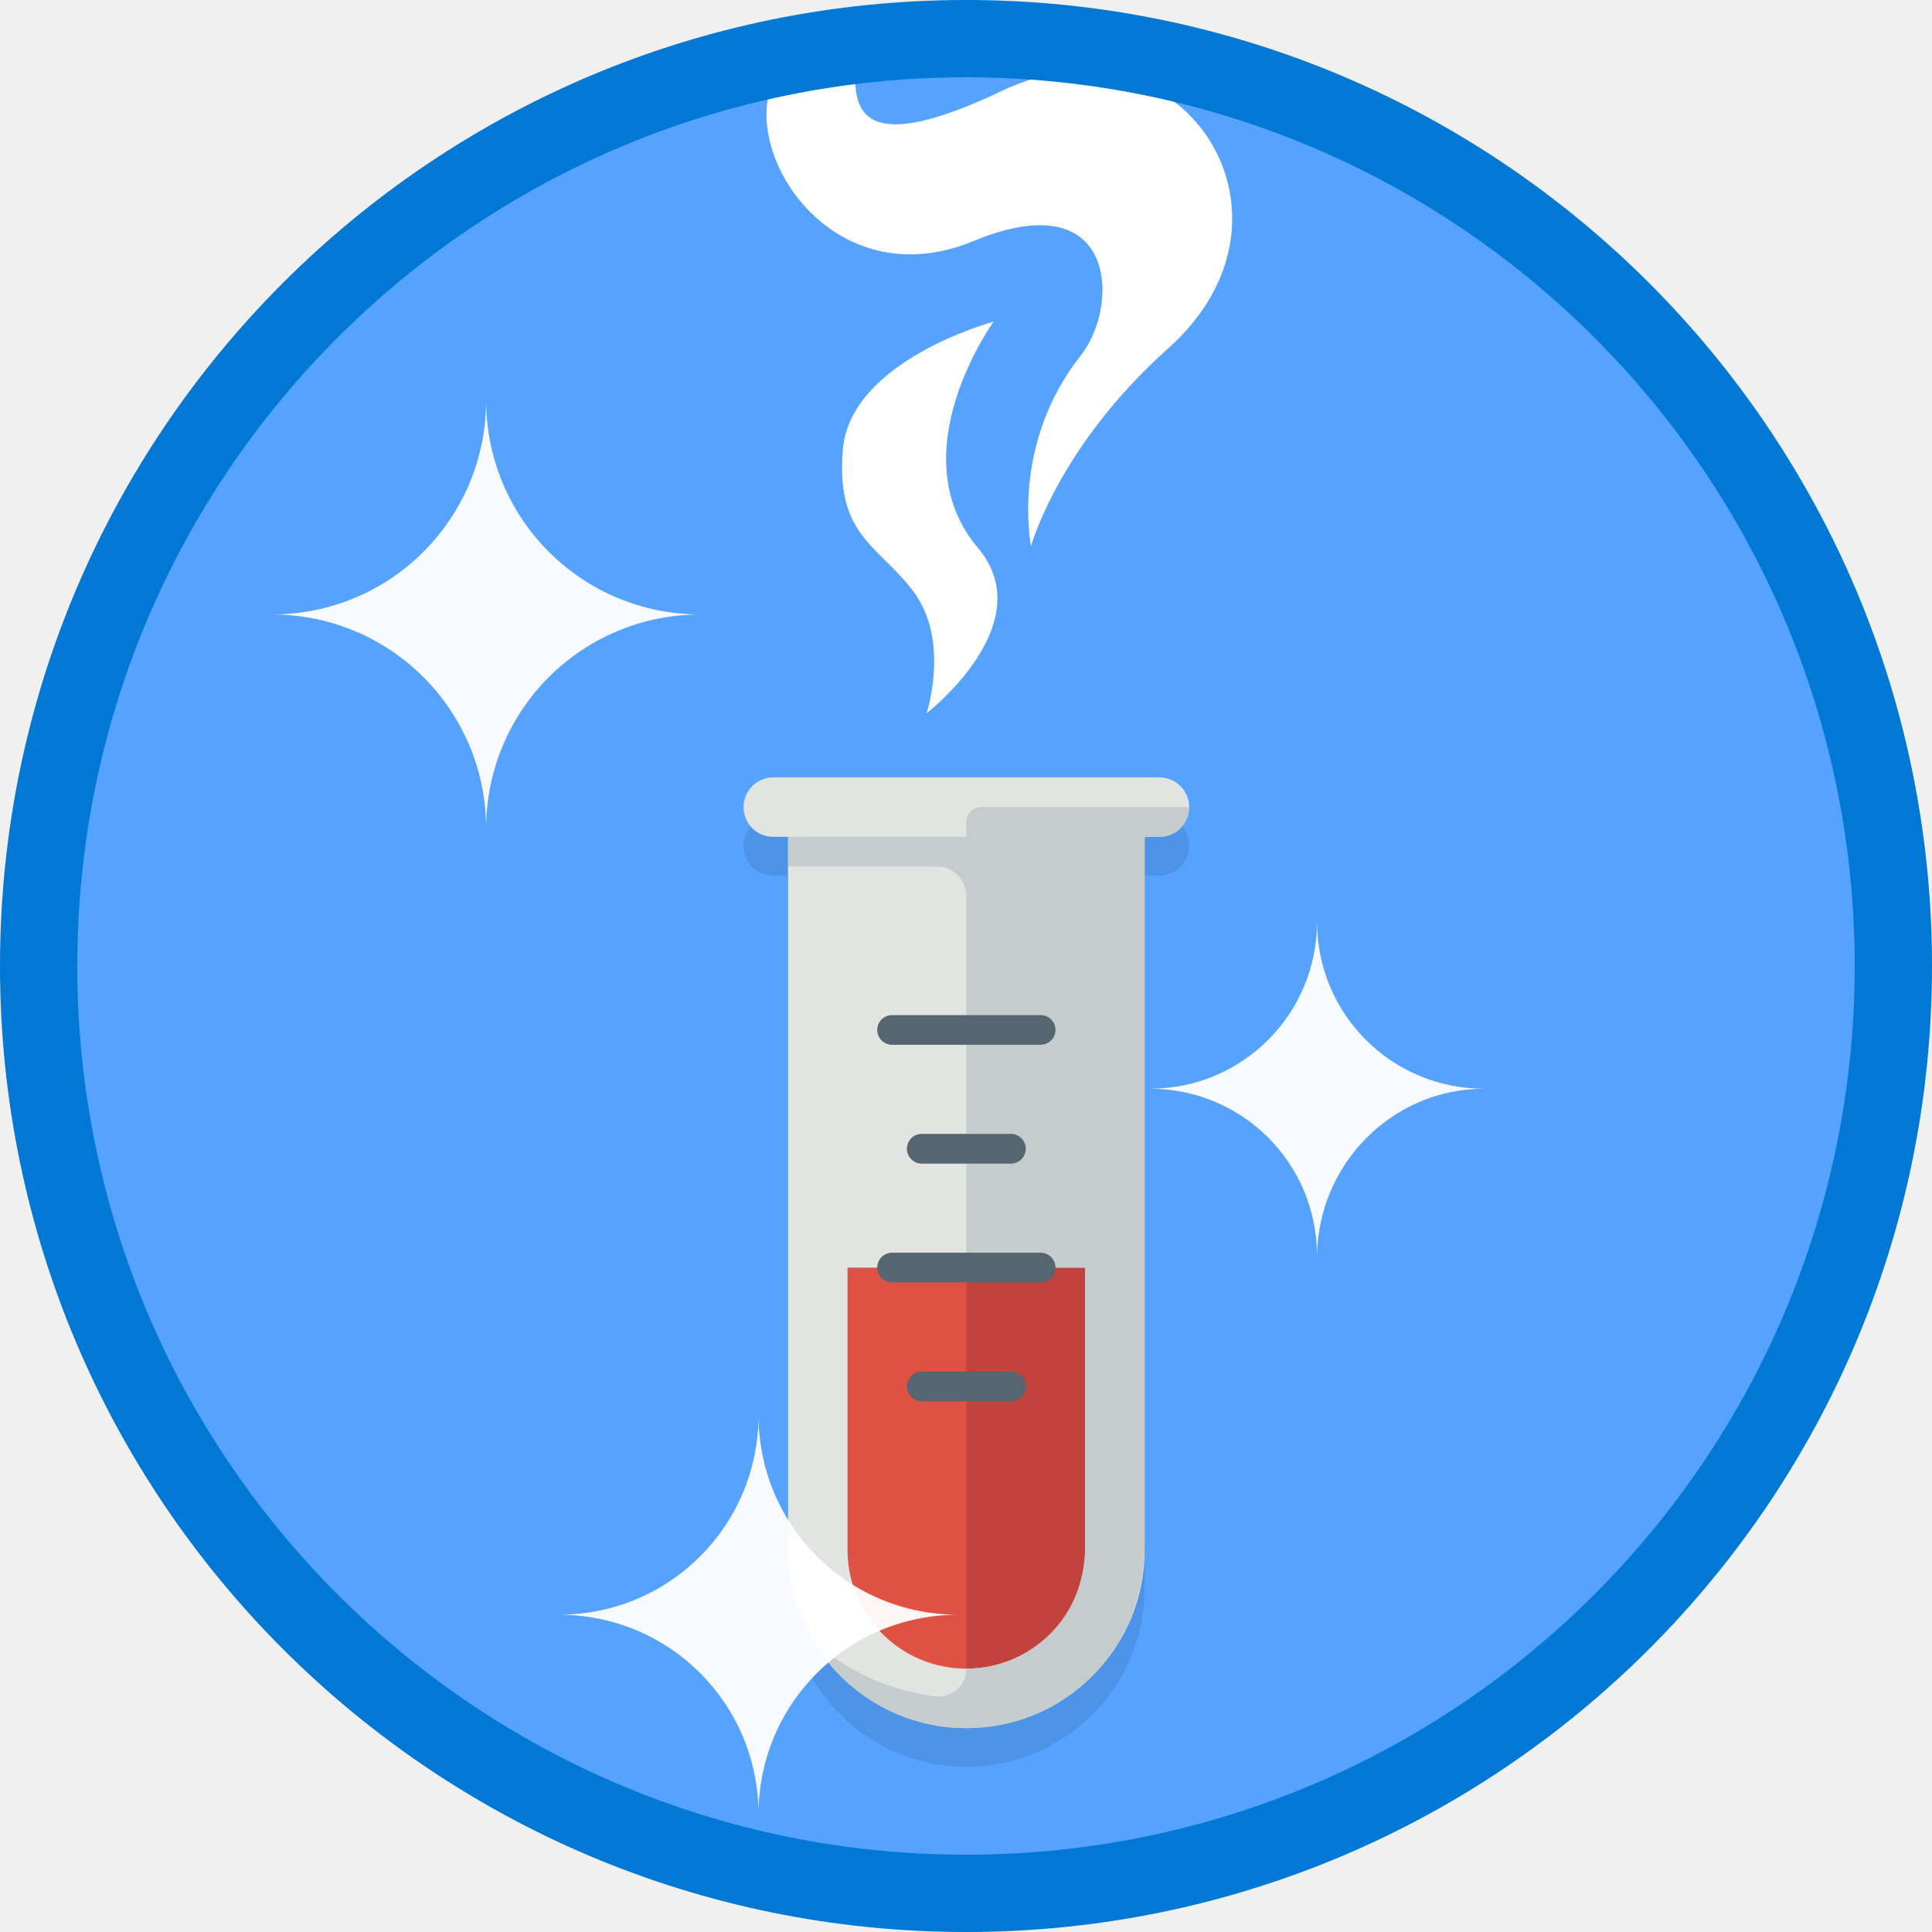
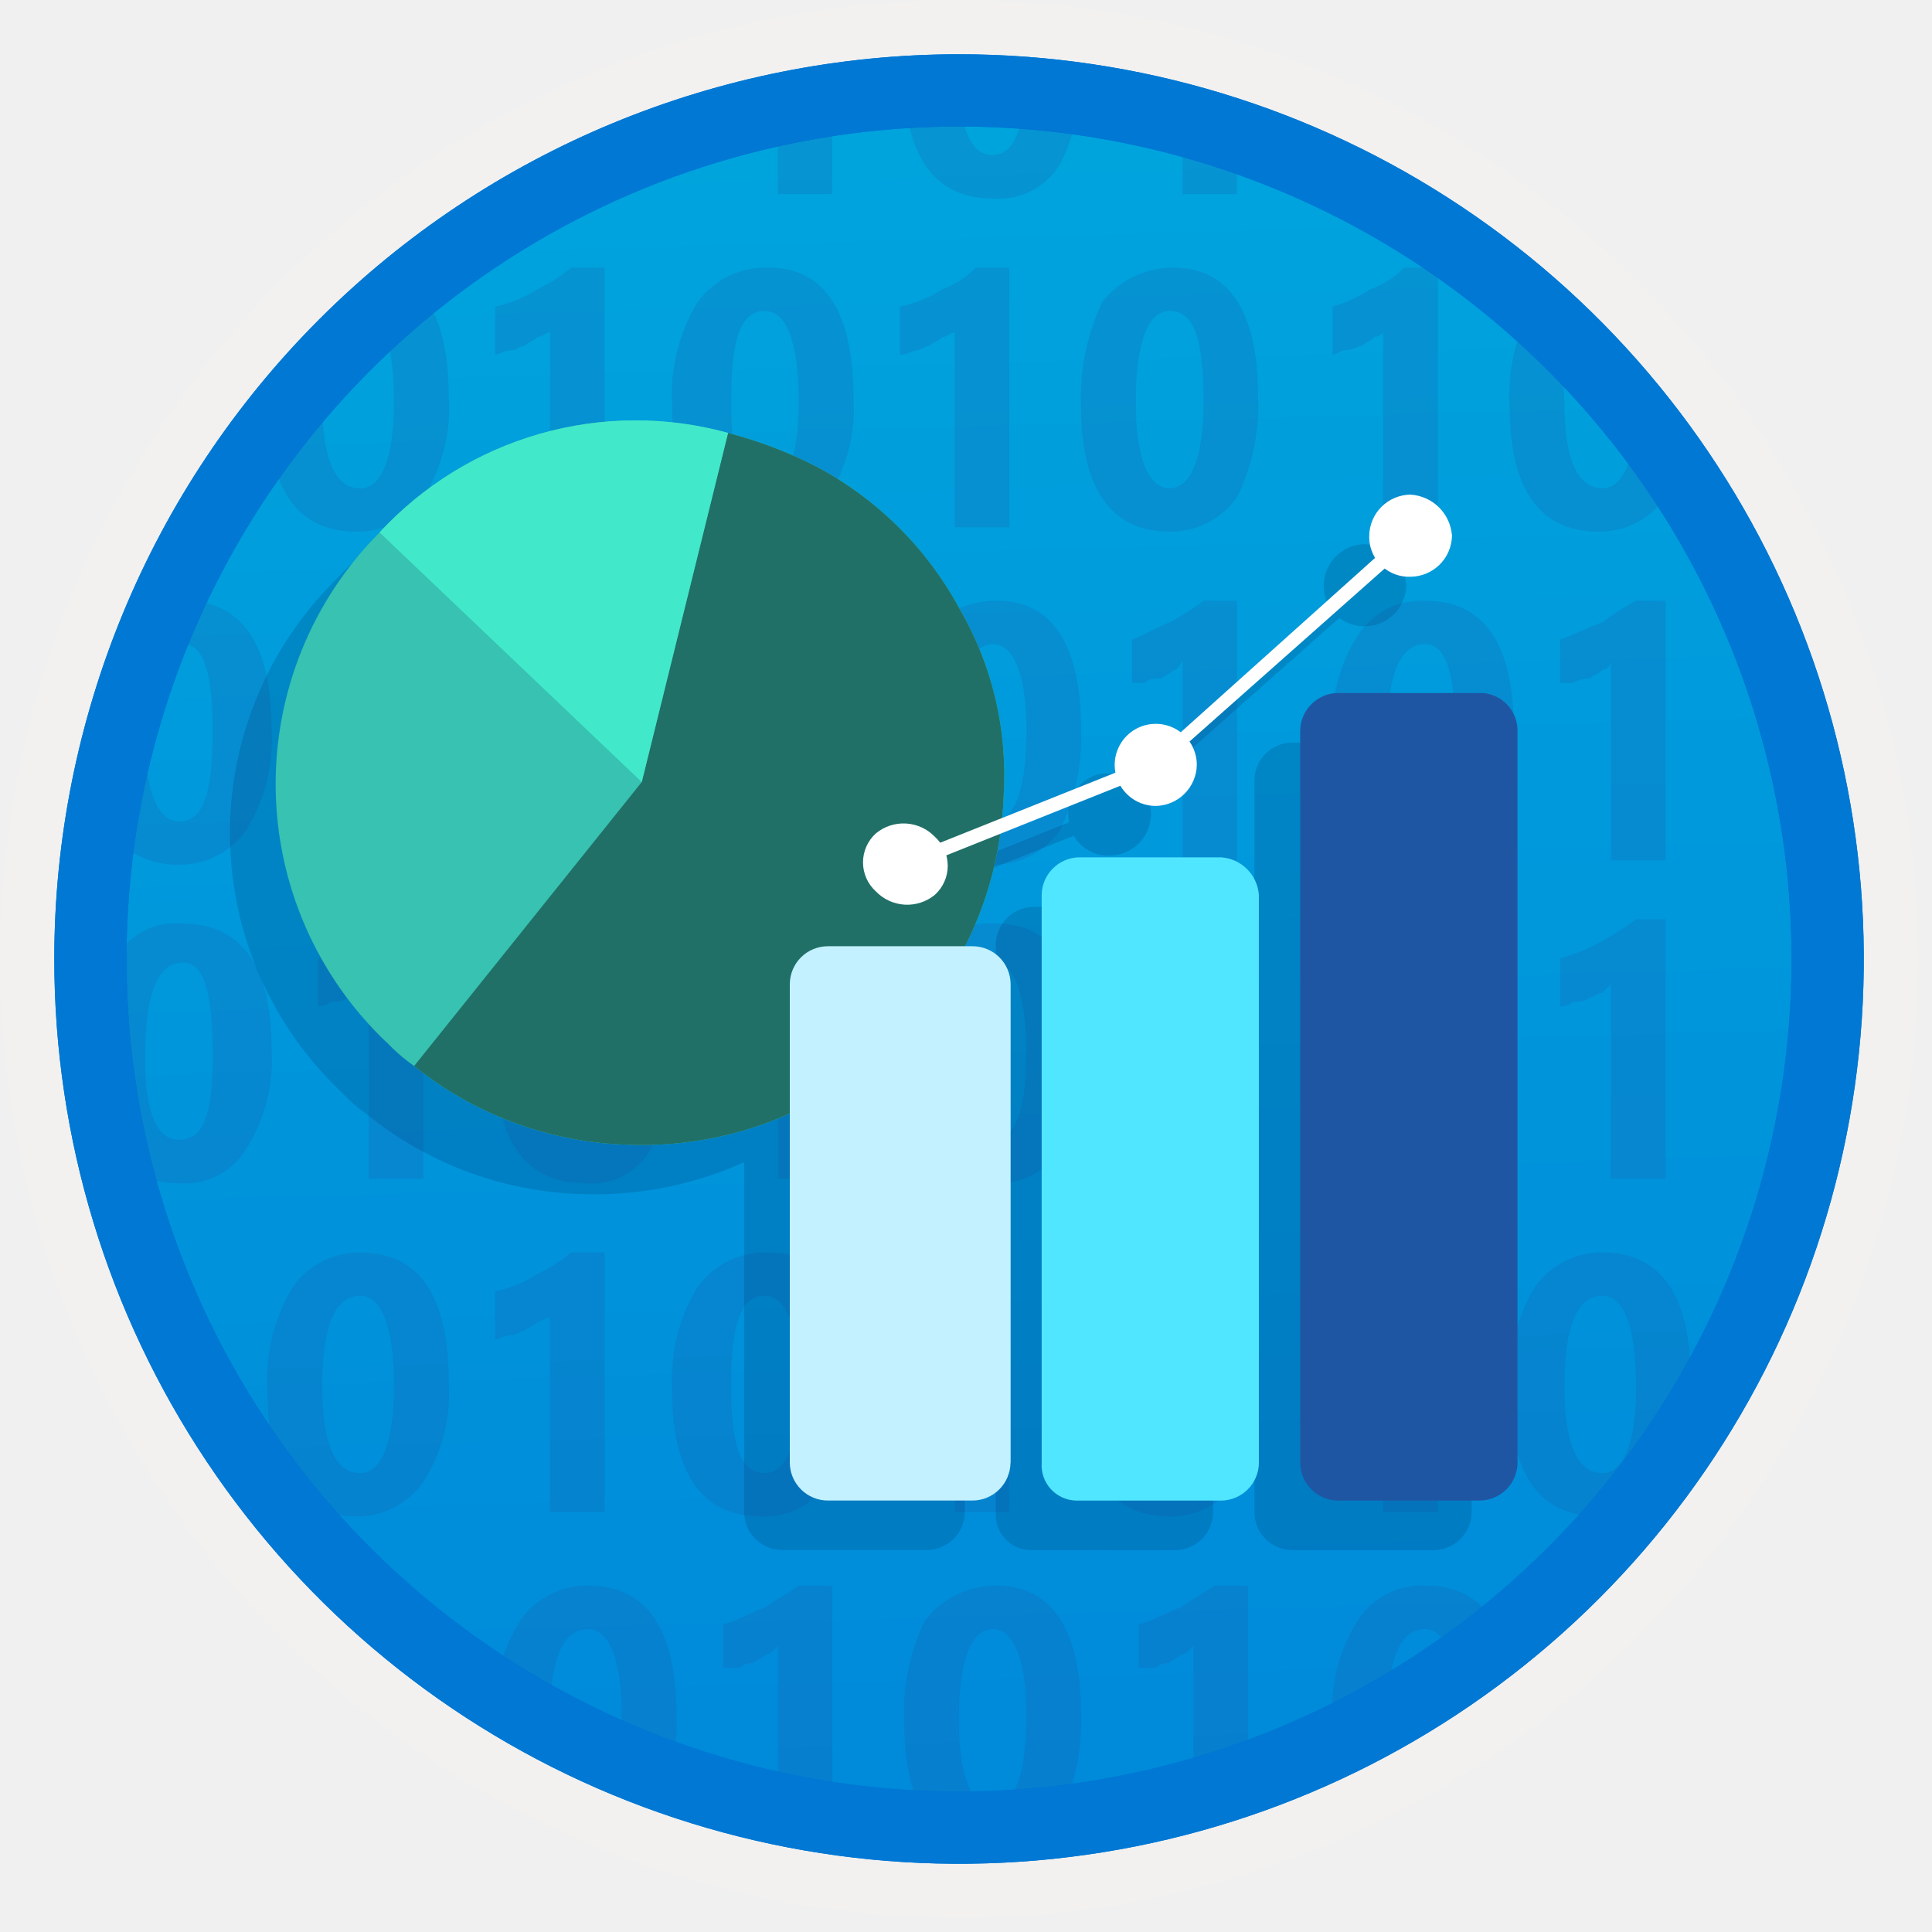
- <svg xmlns="http://www.w3.org/2000/svg" xmlns:xlink="http://www.w3.org/1999/xlink" width="100px" height="100px" viewBox="0 0 100 100" version="1.1">
+ <svg xmlns="http://www.w3.org/2000/svg" width="100" height="100" viewBox="0 0 100 100" fill="none">
+   <g clip-path="url(#clip0)">
+     <path d="M49.64 96.448C40.382 96.448 31.332 93.703 23.634 88.559C15.936 83.416 9.936 76.105 6.393 67.552C2.85 58.998 1.923 49.586 3.73 40.506C5.536 31.426 9.994 23.085 16.54 16.538C23.087 9.992 31.428 5.534 40.508 3.728C49.588 1.921 59 2.848 67.553 6.391C76.107 9.934 83.418 15.934 88.561 23.632C93.705 31.33 96.45 40.38 96.45 49.638C96.451 55.785 95.24 61.873 92.888 67.552C90.535 73.231 87.088 78.392 82.741 82.739C78.394 87.086 73.234 90.534 67.554 92.886C61.875 95.238 55.787 96.449 49.64 96.448V96.448Z" fill="url(#paint0_linear)" />
+     <path fill-rule="evenodd" clip-rule="evenodd" d="M95.54 49.64C95.54 58.718 92.848 67.593 87.805 75.141C82.761 82.689 75.592 88.572 67.205 92.046C58.818 95.52 49.589 96.429 40.685 94.658C31.782 92.887 23.603 88.515 17.184 82.096C10.765 75.677 6.393 67.498 4.622 58.595C2.851 49.691 3.76 40.462 7.234 32.075C10.708 23.688 16.591 16.519 24.139 11.476C31.688 6.432 40.562 3.74 49.64 3.74C55.668 3.74 61.636 4.927 67.205 7.234C72.774 9.541 77.834 12.921 82.096 17.184C86.359 21.446 89.739 26.506 92.046 32.075C94.353 37.644 95.54 43.612 95.54 49.64V49.64ZM49.64 3.62732e-07C59.458 3.62732e-07 69.055 2.911 77.219 8.366C85.382 13.82 91.744 21.573 95.501 30.644C99.258 39.714 100.242 49.695 98.326 59.324C96.411 68.954 91.683 77.799 84.741 84.741C77.799 91.683 68.954 96.411 59.324 98.326C49.695 100.242 39.714 99.258 30.644 95.501C21.573 91.744 13.82 85.382 8.366 77.219C2.911 69.055 3.62732e-07 59.458 3.62732e-07 49.64C-0.001 43.121 1.283 36.666 3.777 30.643C6.271 24.62 9.928 19.147 14.537 14.537C19.147 9.928 24.62 6.271 30.643 3.777C36.666 1.283 43.121 -0.001 49.64 3.62732e-07V3.62732e-07Z" fill="#F2F1F0" />
+     <path fill-rule="evenodd" clip-rule="evenodd" d="M92.73 49.639C92.73 58.161 90.202 66.492 85.468 73.578C80.733 80.664 74.003 86.187 66.129 89.449C58.256 92.71 49.592 93.563 41.233 91.901C32.874 90.238 25.197 86.134 19.17 80.108C13.144 74.082 9.04 66.404 7.378 58.045C5.715 49.686 6.568 41.023 9.83 33.149C13.091 25.275 18.614 18.545 25.7 13.811C32.786 9.076 41.117 6.549 49.64 6.549C55.298 6.548 60.902 7.663 66.13 9.828C71.358 11.993 76.108 15.167 80.11 19.169C84.111 23.17 87.285 27.92 89.45 33.148C91.616 38.377 92.73 43.98 92.73 49.639V49.639ZM49.64 2.809C58.902 2.809 67.956 5.555 75.657 10.701C83.358 15.847 89.36 23.16 92.905 31.718C96.449 40.275 97.377 49.691 95.57 58.775C93.763 67.859 89.303 76.203 82.753 82.752C76.204 89.302 67.86 93.762 58.776 95.569C49.691 97.376 40.276 96.448 31.718 92.904C23.161 89.359 15.848 83.357 10.702 75.656C5.556 67.955 2.81 58.901 2.81 49.639C2.811 37.219 7.745 25.308 16.527 16.526C25.309 7.744 37.22 2.81 49.64 2.809V2.809Z" fill="#0078D4" />
+     <path opacity="0.2" d="M64.025 10.048V6.089C63.093 5.784 62.154 5.508 61.209 5.262V10.048H64.025Z" fill="#1F56A3" />
+     <path opacity="0.2" d="M79.447 15.647C78.473 17.263 78.016 19.139 78.137 21.022C78.137 25.277 79.665 27.515 82.723 27.515V27.519C83.406 27.528 84.082 27.37 84.691 27.058C85.299 26.746 85.822 26.29 86.214 25.729C86.738 25.001 87.094 24.166 87.257 23.284C86.451 22.144 85.586 21.035 84.663 19.955C84.675 20.226 84.686 20.498 84.686 20.797C84.686 23.709 84.032 25.277 82.941 25.277C81.631 25.277 80.975 23.709 80.975 20.797C80.861 19.425 81.117 18.049 81.715 16.809C81.121 16.232 80.516 15.675 79.9 15.137C79.739 15.298 79.588 15.468 79.447 15.647V15.647Z" fill="#1F56A3" />
+     <path opacity="0.2" d="M48.113 17.897C48.331 17.684 48.549 17.684 48.767 17.45C48.985 17.45 49.203 17.215 49.42 17.215V27.291H52.244V13.855H50.512C50.02 14.353 49.424 14.735 48.767 14.976C48.1 15.405 47.36 15.709 46.583 15.87V18.354C47.021 18.354 47.239 18.132 47.457 18.132C47.675 18.132 47.893 17.897 48.113 17.897Z" fill="#1F56A3" />
+     <path opacity="0.2" d="M48.113 68.87C48.331 68.657 48.549 68.657 48.767 68.422C48.985 68.422 49.203 68.188 49.42 68.188V78.263H52.244V64.828H50.512C50.02 65.325 49.424 65.708 48.767 65.948C48.1 66.379 47.36 66.683 46.583 66.843V69.327C47.021 69.327 47.239 69.104 47.457 69.104C47.675 69.104 47.893 68.87 48.113 68.87Z" fill="#1F56A3" />
+     <path opacity="0.2" d="M60.756 64.829C60.041 64.82 59.334 64.977 58.69 65.288C58.045 65.599 57.483 66.055 57.045 66.621C56.254 68.298 55.88 70.141 55.953 71.994C55.953 76.249 57.49 78.489 60.536 78.489V78.493C61.22 78.501 61.896 78.342 62.505 78.03C63.113 77.717 63.637 77.261 64.029 76.701C64.822 75.102 65.197 73.329 65.121 71.546C65.121 67.069 63.594 64.829 60.756 64.829ZM60.536 76.249C59.446 76.249 58.79 74.681 58.79 71.771C58.79 68.636 59.446 67.069 60.536 67.069C61.846 67.069 62.284 68.636 62.284 71.771C62.284 74.681 61.626 76.249 60.536 76.249Z" fill="#1F56A3" />
+     <path opacity="0.2" d="M51.597 82.079C50.882 82.07 50.175 82.227 49.531 82.537C48.887 82.848 48.324 83.304 47.886 83.869C47.095 85.468 46.72 87.241 46.796 89.023C46.796 93.504 48.324 95.743 51.379 95.743C52.063 95.751 52.739 95.592 53.347 95.28C53.955 94.967 54.478 94.511 54.87 93.951C55.638 92.344 56.013 90.577 55.962 88.796C55.962 84.319 54.435 82.079 51.597 82.079ZM51.379 93.504C50.288 93.504 49.634 91.936 49.634 89.023C49.634 85.891 50.288 84.323 51.379 84.323C52.471 84.323 53.125 85.891 53.125 88.801C53.125 91.936 52.471 93.503 51.379 93.503L51.379 93.504Z" fill="#1F56A3" />
+     <path opacity="0.2" d="M71.809 89.024C71.809 85.89 72.463 84.323 73.772 84.323C74.767 84.323 75.213 85.639 75.285 88.073C76.242 87.429 77.178 86.741 78.096 86.018C77.545 83.399 76.109 82.079 73.772 82.079C73.084 82.046 72.4 82.194 71.787 82.508C71.175 82.822 70.655 83.291 70.281 83.869C69.304 85.403 68.845 87.21 68.971 89.024C68.968 89.863 69.041 90.702 69.189 91.528C70.088 91.107 70.973 90.645 71.85 90.162C71.825 89.807 71.809 89.432 71.809 89.024Z" fill="#1F56A3" />
+     <path opacity="0.2" d="M58.589 52.077C58.709 52.09 58.83 52.076 58.944 52.036C59.058 51.995 59.161 51.929 59.245 51.843C59.551 51.852 59.853 51.775 60.117 51.62C60.334 51.62 60.553 51.386 60.773 51.386C60.991 51.161 60.991 50.938 61.209 50.938V61.014H64.025V47.578L62.3 47.585C61.808 48.084 61.211 48.467 60.553 48.705C59.944 49.096 59.283 49.397 58.589 49.6L58.589 52.077Z" fill="#1F56A3" />
+     <path opacity="0.2" d="M60.756 13.856C60.041 13.847 59.334 14.003 58.69 14.314C58.046 14.625 57.483 15.081 57.045 15.646C56.255 17.324 55.88 19.168 55.953 21.021C55.953 25.276 57.49 27.514 60.536 27.514V27.518C61.22 27.527 61.896 27.368 62.504 27.056C63.113 26.744 63.637 26.288 64.029 25.728C64.821 24.129 65.197 22.356 65.121 20.573C65.121 16.093 63.594 13.856 60.756 13.856ZM60.536 25.276C59.446 25.276 58.79 23.709 58.79 20.796C58.79 17.661 59.446 16.093 60.536 16.093H60.543C61.853 16.093 62.291 17.661 62.291 20.796C62.291 23.709 61.625 25.276 60.536 25.276Z" fill="#1F56A3" />
+     <path opacity="0.2" d="M64.032 44.536V31.101L62.3 31.094C61.751 31.515 61.166 31.889 60.553 32.211C59.899 32.436 59.245 32.874 58.589 33.109V35.346H59.245C59.463 35.124 59.681 35.124 60.117 35.124C60.334 34.899 60.553 34.899 60.773 34.676C60.991 34.676 60.991 34.461 61.209 34.227V44.536H64.032Z" fill="#1F56A3" />
+     <path opacity="0.2" d="M30.214 44.757C30.902 44.79 31.586 44.642 32.199 44.328C32.811 44.014 33.331 43.544 33.705 42.967C34.653 41.42 35.109 39.623 35.015 37.812C35.015 33.333 33.487 31.094 30.432 31.094C29.748 31.085 29.072 31.243 28.463 31.555C27.854 31.867 27.331 32.324 26.938 32.884C25.962 34.419 25.503 36.225 25.629 38.039C25.629 42.517 27.157 44.757 30.214 44.757ZM30.432 33.336C31.524 33.336 32.178 34.904 32.178 37.816C32.178 40.952 31.524 42.517 30.432 42.517C29.122 42.517 28.466 40.952 28.466 38.039C28.466 34.904 29.121 33.337 30.432 33.336L30.432 33.336Z" fill="#1F56A3" />
+     <path opacity="0.2" d="M30.432 47.802C29.741 47.745 29.047 47.882 28.43 48.198C27.813 48.515 27.296 48.997 26.939 49.592C25.962 51.126 25.503 52.932 25.629 54.747C25.629 58.999 27.168 61.239 30.214 61.239V61.242C30.908 61.324 31.611 61.197 32.233 60.878C32.855 60.559 33.368 60.061 33.705 59.449C34.683 57.916 35.142 56.108 35.015 54.294C35.015 50.042 33.478 47.802 30.432 47.802ZM30.425 58.992C29.115 58.992 28.459 57.65 28.459 54.739C28.459 51.386 29.115 49.819 30.425 49.819C31.524 49.819 32.171 51.38 32.171 54.515C32.171 57.65 31.517 58.992 30.425 58.992V58.992Z" fill="#1F56A3" />
+     <path opacity="0.2" d="M27.812 65.948C27.146 66.379 26.405 66.682 25.628 66.843V69.327C25.849 69.327 26.067 69.104 26.502 69.104C26.72 69.104 26.938 68.87 27.156 68.87C27.376 68.657 27.594 68.657 27.812 68.422C28.03 68.422 28.248 68.188 28.466 68.188V78.263H31.296V64.828H29.558C29.027 65.276 28.44 65.652 27.812 65.948Z" fill="#1F56A3" />
+     <path opacity="0.2" d="M37.428 52.077C37.738 52.111 38.049 52.027 38.3 51.843C38.419 51.858 38.54 51.845 38.654 51.807C38.767 51.768 38.87 51.704 38.956 51.62C39.174 51.62 39.392 51.386 39.61 51.386C39.83 51.161 40.048 50.938 40.266 50.938V61.013H43.077V47.578L41.358 47.585C40.829 48.037 40.241 48.414 39.61 48.705C38.944 49.136 38.204 49.439 37.428 49.6L37.428 52.077Z" fill="#1F56A3" />
+     <path opacity="0.2" d="M51.372 10.273L51.382 10.278C52.073 10.335 52.766 10.198 53.383 9.881C54.001 9.564 54.516 9.081 54.873 8.486C55.549 7.163 55.914 5.703 55.939 4.218C54.998 4.089 54.054 3.995 53.107 3.924C53.054 6.78 52.417 8.029 51.372 8.029C50.281 8.029 49.628 6.688 49.627 3.781C48.682 3.781 47.737 3.821 46.794 3.879C46.819 8.065 48.352 10.273 51.372 10.273Z" fill="#1F56A3" />
+     <path opacity="0.2" d="M39.811 13.856C39.093 13.823 38.377 13.969 37.729 14.281C37.081 14.594 36.521 15.063 36.1 15.646C35.125 17.262 34.668 19.138 34.79 21.022C34.79 25.277 36.327 27.514 39.373 27.514V27.519C40.061 27.552 40.746 27.404 41.359 27.09C41.972 26.776 42.492 26.307 42.867 25.729C43.842 24.194 44.301 22.388 44.176 20.574C44.176 16.094 42.649 13.856 39.811 13.856ZM39.591 25.277C38.281 25.277 37.845 23.709 37.845 20.797C37.845 17.662 38.281 16.094 39.591 16.094C40.683 16.094 41.339 17.662 41.339 20.797C41.339 23.709 40.683 25.277 39.591 25.277Z" fill="#1F56A3" />
+     <path opacity="0.2" d="M39.811 64.829C39.092 64.796 38.377 64.942 37.728 65.255C37.081 65.568 36.521 66.037 36.1 66.621C35.124 68.236 34.667 70.111 34.79 71.994C34.79 76.249 36.327 78.489 39.373 78.489V78.494C40.061 78.527 40.746 78.379 41.359 78.064C41.972 77.749 42.492 77.28 42.867 76.701C43.843 75.167 44.302 73.361 44.176 71.547C44.176 67.069 42.649 64.829 39.811 64.829ZM39.591 76.249C38.281 76.249 37.845 74.682 37.845 71.771C37.845 68.636 38.281 67.069 39.591 67.069C40.683 67.069 41.339 68.636 41.339 71.771C41.339 74.682 40.683 76.249 39.591 76.249Z" fill="#1F56A3" />
+     <path opacity="0.2" d="M43.084 44.536V31.101L41.358 31.094C40.701 31.541 40.266 31.764 39.61 32.211C38.956 32.436 38.3 32.874 37.428 33.109V35.346H38.3C38.385 35.262 38.489 35.199 38.602 35.16C38.716 35.122 38.837 35.109 38.956 35.124C39.174 34.899 39.392 34.899 39.61 34.676C39.83 34.676 40.048 34.461 40.266 34.227V44.536H43.084Z" fill="#1F56A3" />
+     <path opacity="0.2" d="M30.432 82.079C29.748 82.069 29.072 82.228 28.463 82.54C27.854 82.852 27.33 83.308 26.938 83.869C25.963 85.403 25.504 87.209 25.628 89.023C25.628 89.058 25.633 89.085 25.633 89.119C26.597 89.709 27.575 90.264 28.571 90.777C28.498 90.195 28.463 89.61 28.466 89.023C28.466 85.89 29.121 84.323 30.432 84.323C31.524 84.323 32.177 85.891 32.177 88.801C32.222 89.968 32.073 91.135 31.736 92.253C32.529 92.587 33.326 92.903 34.132 93.19C34.77 91.816 35.072 90.31 35.015 88.796C35.015 84.318 33.487 82.079 30.432 82.079Z" fill="#1F56A3" />
+     <path opacity="0.2" d="M9.26 44.757C9.943 44.764 10.619 44.605 11.227 44.293C11.835 43.981 12.358 43.526 12.751 42.966C13.698 41.42 14.155 39.623 14.061 37.812C14.061 33.333 12.533 31.094 9.478 31.094C8.741 31.086 8.014 31.259 7.359 31.596C6.243 34.185 5.369 36.87 4.747 39.619C5.081 43.044 6.585 44.756 9.26 44.757ZM9.478 33.336C10.57 33.336 11.005 34.904 11.005 37.816C11.005 40.951 10.57 42.517 9.26 42.517C8.168 42.517 7.512 40.951 7.512 38.039C7.514 34.904 8.169 33.336 9.478 33.336Z" fill="#1F56A3" />
+     <path opacity="0.2" d="M41.358 82.074C40.701 82.522 40.266 82.747 39.61 83.194C38.956 83.417 38.3 83.855 37.428 84.089V86.329H38.3C38.384 86.243 38.487 86.177 38.601 86.136C38.714 86.096 38.836 86.082 38.956 86.095C39.174 85.882 39.392 85.882 39.61 85.647C39.83 85.647 40.048 85.434 40.266 85.2V94.906C41.201 95.1 42.14 95.273 43.084 95.408V82.084L41.358 82.074Z" fill="#1F56A3" />
+     <path opacity="0.2" d="M62.87 82.074C62.214 82.522 61.778 82.747 61.122 83.194C60.468 83.417 59.812 83.855 58.94 84.089V86.329H59.812C59.896 86.243 59.999 86.177 60.113 86.136C60.227 86.096 60.348 86.082 60.468 86.095C60.686 85.882 60.904 85.882 61.122 85.647C61.342 85.647 61.56 85.434 61.778 85.2V93.921C62.714 94.115 63.653 93.056 64.597 93.191V82.084L62.87 82.074Z" fill="#1F56A3" />
+     <path opacity="0.2" d="M33.705 8.482C34.187 7.822 34.526 7.068 34.699 6.27C33.562 6.659 32.44 7.1 31.329 7.581C31.222 7.719 31.085 7.831 30.928 7.908C30.771 7.986 30.599 8.028 30.425 8.03C30.39 8.03 30.361 8.018 30.327 8.017C29.389 8.45 28.466 8.926 27.553 9.426C28.316 10.007 29.256 10.307 30.214 10.275C30.908 10.357 31.611 10.23 32.233 9.911C32.855 9.592 33.367 9.094 33.705 8.482V8.482Z" fill="#1F56A3" />
+     <path opacity="0.2" d="M43.077 10.049V4.25C42.136 4.385 41.199 4.558 40.266 4.751V10.049H43.077Z" fill="#1F56A3" />
+     <path opacity="0.2" d="M18.426 27.514V27.519C19.11 27.528 19.786 27.37 20.395 27.058C21.004 26.746 21.527 26.29 21.919 25.729C22.895 24.194 23.354 22.388 23.229 20.574C23.229 17.099 22.297 14.99 20.457 14.211C19.704 14.829 18.971 15.483 18.25 16.157C18.377 16.117 18.51 16.096 18.644 16.094C19.736 16.094 20.392 17.662 20.392 20.797C20.392 23.709 19.736 25.277 18.644 25.277C17.334 25.277 16.68 23.709 16.68 20.797C16.605 19.534 16.805 18.271 17.265 17.093C17.204 17.153 17.141 17.208 17.081 17.268C15.941 18.408 14.862 19.607 13.846 20.86C13.846 20.915 13.843 20.965 13.843 21.022C13.843 25.277 15.38 27.514 18.426 27.514Z" fill="#1F56A3" />
+     <path opacity="0.2" d="M54.863 59.45C55.657 57.852 56.032 56.078 55.955 54.295C55.955 50.042 54.428 47.803 51.59 47.803C50.868 47.744 50.144 47.879 49.491 48.193C48.839 48.508 48.282 48.991 47.879 49.593C47.087 51.192 46.712 52.965 46.789 54.748C46.789 59 48.326 61.24 51.372 61.24V61.242C52.063 61.3 52.757 61.162 53.374 60.845C53.991 60.529 54.507 60.045 54.863 59.45V59.45ZM49.627 54.74C49.627 51.387 50.28 49.82 51.372 49.82H51.386C52.478 49.82 53.118 51.38 53.118 54.516C53.118 57.651 52.464 58.993 51.372 58.993C50.28 58.993 49.627 57.651 49.627 54.74Z" fill="#1F56A3" />
+     <path opacity="0.2" d="M9.477 47.809C8.783 47.727 8.08 47.854 7.458 48.173C6.836 48.492 6.323 48.988 5.984 49.6C5.008 51.134 4.549 52.94 4.674 54.754C4.674 59.007 6.213 61.247 9.259 61.247V61.249C9.951 61.307 10.644 61.169 11.261 60.852C11.879 60.536 12.395 60.052 12.751 59.457C13.728 57.923 14.187 56.116 14.06 54.302C14.06 50.049 12.524 47.809 9.477 47.809ZM9.259 58.993C8.168 58.993 7.511 57.651 7.511 54.74C7.511 51.387 8.168 49.82 9.477 49.82C10.569 49.82 11.005 51.38 11.005 54.515C11.005 57.651 10.569 58.993 9.259 58.993Z" fill="#1F56A3" />
+     <path opacity="0.2" d="M17.99 51.62C18.208 51.62 18.426 51.386 18.644 51.386L19.082 50.938V61.013H21.919V47.578L20.392 47.585C19.83 47.99 19.246 48.364 18.644 48.705C17.959 49.099 17.226 49.4 16.462 49.6V52.077C16.582 52.09 16.703 52.077 16.817 52.036C16.93 51.995 17.032 51.929 17.116 51.843C17.554 51.843 17.772 51.843 17.99 51.62Z" fill="#1F56A3" />
+     <path opacity="0.2" d="M18.644 64.828C17.96 64.821 17.285 64.98 16.676 65.292C16.068 65.605 15.545 66.061 15.153 66.621C14.177 68.236 13.72 70.111 13.843 71.994C13.843 76.249 15.38 78.489 18.426 78.489V78.493C19.11 78.502 19.786 78.343 20.395 78.031C21.004 77.719 21.527 77.262 21.919 76.701C22.895 75.167 23.354 73.36 23.229 71.546C23.229 67.068 21.701 64.828 18.644 64.828ZM18.644 76.249C17.334 76.249 16.68 74.681 16.68 71.771C16.679 68.636 17.333 67.068 18.644 67.068C19.736 67.068 20.392 68.636 20.392 71.771C20.392 74.681 19.736 76.249 18.644 76.249Z" fill="#1F56A3" />
+     <path opacity="0.2" d="M47.886 32.884C47.095 34.483 46.72 36.257 46.796 38.039C46.796 42.517 48.324 44.757 51.379 44.757C52.063 44.764 52.738 44.605 53.346 44.294C53.955 43.982 54.478 43.526 54.87 42.967C55.638 41.359 56.012 39.592 55.962 37.812C55.962 33.332 54.435 31.094 51.597 31.094C50.882 31.085 50.175 31.242 49.531 31.552C48.887 31.863 48.324 32.319 47.886 32.884V32.884ZM53.125 37.816C53.125 40.952 52.471 42.517 51.379 42.517C50.288 42.517 49.634 40.952 49.634 38.039C49.634 34.904 50.288 33.337 51.379 33.337C52.471 33.336 53.125 34.904 53.125 37.816L53.125 37.816Z" fill="#1F56A3" />
+     <path opacity="0.2" d="M27.156 17.897C27.376 17.684 27.594 17.684 27.812 17.45C28.03 17.45 28.248 17.215 28.466 17.215V27.291H31.296V13.855H29.558C29.027 14.303 28.44 14.679 27.812 14.976C27.145 15.405 26.405 15.708 25.628 15.87V18.354C25.849 18.354 26.067 18.132 26.502 18.132C26.72 18.132 26.938 17.897 27.156 17.897Z" fill="#1F56A3" />
+     <path opacity="0.2" d="M82.287 51.62C82.507 51.62 82.725 51.386 82.943 51.386L83.379 50.938V61.013H86.214V47.578L84.689 47.585C84.127 47.989 83.545 48.363 82.943 48.705C82.258 49.099 81.523 49.4 80.759 49.6V52.077C80.879 52.091 81.001 52.077 81.115 52.036C81.228 51.995 81.331 51.929 81.415 51.843C81.851 51.843 82.069 51.843 82.287 51.62Z" fill="#1F56A3" />
+     <path opacity="0.2" d="M82.723 78.489V78.493C83.407 78.502 84.082 78.343 84.691 78.031C85.299 77.718 85.822 77.262 86.214 76.701C87.191 75.167 87.65 73.36 87.524 71.546C87.524 67.068 85.996 64.828 82.941 64.828C82.257 64.821 81.581 64.98 80.972 65.293C80.364 65.605 79.84 66.061 79.447 66.621C78.473 68.236 78.016 70.111 78.137 71.993C78.137 76.249 79.665 78.489 82.723 78.489ZM82.941 67.068C84.033 67.068 84.686 68.636 84.686 71.771C84.686 74.681 84.033 76.249 82.941 76.249C81.631 76.249 80.975 74.681 80.975 71.771C80.976 68.636 81.632 67.068 82.941 67.068V67.068Z" fill="#1F56A3" />
+     <path opacity="0.2" d="M70.499 17.897C70.717 17.684 70.935 17.684 71.153 17.45C71.321 17.423 71.475 17.341 71.591 17.215V27.291H74.428V13.855H72.68C72.188 14.353 71.592 14.736 70.935 14.976C70.326 15.365 69.665 15.666 68.971 15.87V18.354C69.189 18.354 69.407 18.132 69.625 18.132C70.063 18.132 70.281 17.897 70.499 17.897Z" fill="#1F56A3" />
+     <path opacity="0.2" d="M82.287 35.124C82.507 34.899 82.725 34.899 82.943 34.676C83.058 34.668 83.167 34.618 83.247 34.535C83.328 34.452 83.375 34.342 83.379 34.227V44.536H86.214V31.101L84.689 31.094C84.076 31.416 83.492 31.79 82.943 32.211C82.287 32.436 81.415 32.874 80.759 33.109V35.346H81.415C81.679 35.191 81.981 35.114 82.287 35.124V35.124Z" fill="#1F56A3" />
+     <path opacity="0.2" d="M73.554 61.247V61.25C74.246 61.307 74.94 61.169 75.557 60.852C76.174 60.535 76.691 60.052 77.048 59.457C78.024 57.923 78.483 56.116 78.358 54.302C78.358 50.05 76.818 47.81 73.772 47.81C73.078 47.727 72.376 47.854 71.754 48.172C71.132 48.491 70.619 48.988 70.281 49.6C69.304 51.133 68.845 52.94 68.971 54.755C68.971 59.007 70.508 61.247 73.554 61.247ZM73.772 49.82C74.864 49.82 75.3 51.38 75.3 54.516C75.3 57.651 74.864 58.993 73.554 58.993C72.463 58.993 71.809 57.651 71.809 54.74C71.809 51.388 72.463 49.82 73.772 49.82V49.82Z" fill="#1F56A3" />
+     <path opacity="0.2" d="M73.554 44.757C74.238 44.764 74.914 44.605 75.522 44.294C76.131 43.982 76.654 43.526 77.048 42.967C77.994 41.42 78.451 39.623 78.358 37.812C78.356 33.334 76.828 31.095 73.772 31.095C73.085 31.061 72.4 31.209 71.787 31.523C71.175 31.837 70.655 32.307 70.281 32.885C69.304 34.419 68.845 36.225 68.971 38.039C68.971 42.518 70.499 44.757 73.554 44.757ZM73.772 33.337C74.864 33.337 75.3 34.904 75.3 37.817C75.3 40.952 74.864 42.517 73.554 42.517C72.462 42.517 71.809 40.952 71.809 38.039C71.809 34.904 72.463 33.337 73.772 33.337Z" fill="#1F56A3" />
+     <path opacity="0.2" d="M70.499 68.87C70.717 68.657 70.935 68.657 71.153 68.422C71.321 68.396 71.475 68.313 71.591 68.188V78.263H74.428V64.828H72.68C72.188 65.326 71.592 65.708 70.935 65.948C70.326 66.338 69.665 66.639 68.971 66.843V69.327C69.189 69.327 69.407 69.104 69.625 69.104C70.063 69.104 70.281 68.87 70.499 68.87Z" fill="#1F56A3" />
+     <path opacity="0.2" d="M47.975 51.542H47.577C48.504 49.715 49.122 47.746 49.404 45.717L55.578 43.259C55.766 43.583 56.037 43.849 56.364 44.03C56.691 44.211 57.06 44.3 57.434 44.288C57.823 44.284 58.203 44.176 58.536 43.974C58.868 43.772 59.14 43.485 59.323 43.142C59.505 42.798 59.592 42.412 59.574 42.024C59.556 41.636 59.433 41.259 59.219 40.935L69.32 31.984C69.706 32.27 70.174 32.422 70.654 32.415C71.217 32.409 71.755 32.184 72.155 31.787C72.554 31.39 72.783 30.853 72.793 30.29C72.754 29.737 72.515 29.217 72.122 28.826C71.728 28.436 71.207 28.201 70.654 28.165C70.09 28.17 69.551 28.395 69.15 28.792C68.75 29.189 68.521 29.726 68.512 30.29C68.509 30.693 68.616 31.089 68.821 31.436L58.758 40.447C58.375 40.165 57.91 40.016 57.434 40.023C56.889 40 56.358 40.194 55.956 40.562C55.555 40.931 55.316 41.444 55.293 41.988C55.291 42.042 55.291 42.095 55.292 42.148C55.293 42.288 55.305 42.426 55.33 42.563L49.484 44.906C49.521 44.52 49.568 44.14 49.582 43.746C49.795 40.341 48.987 36.95 47.263 34.006C45.584 30.923 43.041 28.398 39.945 26.743C38.471 25.977 36.915 25.383 35.306 24.971C32.119 24.09 28.752 24.104 25.572 25.01C22.393 25.916 19.524 27.679 17.28 30.107C15.545 31.849 14.175 33.92 13.252 36.199C12.328 38.477 11.869 40.918 11.903 43.376C11.936 45.835 12.46 48.262 13.445 50.515C14.43 52.768 15.855 54.801 17.636 56.495C18.068 56.958 18.547 57.374 19.066 57.737C22.21 60.266 26.096 61.696 30.13 61.809C33.016 61.908 35.885 61.343 38.518 60.157V78.281C38.524 78.798 38.733 79.292 39.1 79.656C39.467 80.021 39.962 80.226 40.479 80.228H47.977C48.494 80.226 48.99 80.021 49.357 79.657C49.724 79.292 49.934 78.799 49.941 78.281V53.489C49.934 52.971 49.724 52.477 49.356 52.113C48.989 51.749 48.492 51.544 47.975 51.542Z" fill="#003067" />
+     <path opacity="0.2" d="M74.388 38.438H66.89C66.373 38.44 65.877 38.645 65.51 39.01C65.143 39.374 64.933 39.867 64.927 40.385V78.287C64.933 78.804 65.143 79.298 65.51 79.662C65.877 80.026 66.373 80.231 66.89 80.234H74.208C74.725 80.231 75.221 80.026 75.588 79.662C75.955 79.298 76.165 78.804 76.171 78.287V40.385C76.174 39.895 75.992 39.423 75.661 39.062C75.331 38.7 74.876 38.478 74.388 38.438V38.438Z" fill="#003067" />
+     <path opacity="0.2" d="M60.824 46.938H53.509C52.992 46.94 52.496 47.145 52.129 47.51C51.762 47.874 51.552 48.367 51.546 48.885V78.286C51.528 78.532 51.561 78.78 51.642 79.013C51.724 79.246 51.852 79.461 52.019 79.643C52.185 79.825 52.388 79.971 52.613 80.073C52.838 80.174 53.082 80.229 53.329 80.233H60.827C61.344 80.231 61.839 80.025 62.207 79.661C62.574 79.297 62.783 78.803 62.79 78.286V48.882C62.752 48.375 62.533 47.899 62.171 47.542C61.81 47.184 61.331 46.97 60.824 46.938V46.938Z" fill="#003067" />
+     <path d="M20.007 53.937C20.438 54.4 20.917 54.815 21.437 55.176C24.581 57.705 28.467 59.136 32.501 59.251C37.462 59.446 42.298 57.663 45.944 54.293C49.591 50.923 51.749 46.243 51.945 41.281L51.948 41.185C52.163 37.78 51.355 34.388 49.629 31.445C47.95 28.362 45.407 25.837 42.311 24.182C40.837 23.416 39.281 22.822 37.672 22.41C34.484 21.531 31.116 21.546 27.936 22.455C24.756 23.363 21.889 25.13 19.646 27.56V27.56C17.911 29.302 16.541 31.373 15.618 33.652C14.694 35.931 14.236 38.371 14.269 40.829C14.302 43.288 14.826 45.715 15.811 47.968C16.796 50.221 18.221 52.254 20.003 53.948L20.007 53.937Z" fill="#37C2B1" />
+     <path d="M32.501 59.251C37.462 59.446 42.298 57.663 45.944 54.293C49.591 50.923 51.749 46.243 51.945 41.281L51.948 41.185C52.162 37.78 51.355 34.388 49.629 31.445C47.95 28.362 45.407 25.837 42.311 24.181C40.837 23.416 39.281 22.822 37.672 22.41L33.22 40.475L21.436 55.176C24.581 57.705 28.467 59.136 32.501 59.251V59.251Z" fill="#207067" />
+     <path d="M33.215 40.477L37.688 22.405C34.498 21.526 31.127 21.543 27.944 22.452C24.762 23.361 21.891 25.128 19.646 27.56L33.215 40.477Z" fill="#42E8CA" />
+     <path d="M52.309 75.718V50.924C52.303 50.407 52.094 49.913 51.727 49.549C51.361 49.184 50.865 48.979 50.348 48.977H42.843C42.326 48.979 41.831 49.184 41.463 49.548C41.096 49.913 40.887 50.407 40.88 50.924V75.718C40.886 76.236 41.095 76.73 41.463 77.095C41.83 77.46 42.326 77.665 42.843 77.668H50.341C50.858 77.665 51.354 77.459 51.721 77.094C52.087 76.73 52.296 76.236 52.303 75.718H52.309Z" fill="#C3F1FF" />
+     <path d="M65.159 75.721V46.322C65.123 45.815 64.905 45.338 64.544 44.98C64.183 44.622 63.705 44.407 63.198 44.375H55.88C55.363 44.377 54.867 44.583 54.5 44.947C54.133 45.311 53.923 45.805 53.917 46.322V75.721C53.9 75.968 53.934 76.215 54.015 76.448C54.097 76.681 54.225 76.895 54.392 77.078C54.559 77.26 54.761 77.406 54.986 77.508C55.212 77.61 55.455 77.665 55.702 77.67H63.2C63.717 77.667 64.213 77.461 64.579 77.097C64.946 76.732 65.155 76.238 65.161 75.721H65.159Z" fill="#50E6FF" />
+     <path d="M78.545 75.72V37.821C78.548 37.331 78.365 36.858 78.034 36.496C77.703 36.135 77.248 35.912 76.76 35.871H69.262C68.744 35.873 68.248 36.079 67.881 36.444C67.514 36.809 67.305 37.303 67.298 37.821V75.72C67.305 76.238 67.514 76.732 67.881 77.097C68.248 77.461 68.744 77.667 69.262 77.67H76.584C77.102 77.667 77.597 77.461 77.965 77.097C78.332 76.732 78.541 76.238 78.548 75.72H78.545Z" fill="#1F56A3" />
+     <path d="M48.385 43.308C48.596 43.498 48.765 43.73 48.88 43.989C48.996 44.248 49.055 44.529 49.055 44.813C49.055 45.097 48.996 45.378 48.88 45.637C48.765 45.896 48.596 46.129 48.385 46.319C47.948 46.677 47.392 46.858 46.827 46.825C46.263 46.793 45.732 46.549 45.339 46.143C45.128 45.953 44.959 45.721 44.844 45.461C44.729 45.202 44.669 44.921 44.669 44.637C44.669 44.353 44.729 44.073 44.844 43.813C44.959 43.554 45.128 43.322 45.339 43.132C45.776 42.773 46.332 42.592 46.896 42.625C47.46 42.657 47.992 42.901 48.385 43.308V43.308Z" fill="white" />
+     <path d="M61.947 39.59C61.937 40.153 61.708 40.691 61.308 41.088C60.908 41.485 60.369 41.71 59.805 41.715C59.386 41.712 58.976 41.584 58.629 41.349C58.282 41.114 58.012 40.781 57.853 40.392C57.695 40.003 57.655 39.577 57.739 39.165C57.823 38.754 58.027 38.377 58.325 38.081C58.622 37.786 59.001 37.585 59.413 37.505C59.825 37.424 60.251 37.467 60.639 37.628C61.026 37.789 61.357 38.062 61.59 38.411C61.822 38.76 61.947 39.17 61.947 39.59L61.947 39.59Z" fill="white" />
+     <path d="M75.155 27.727C75.145 28.29 74.916 28.828 74.516 29.224C74.116 29.621 73.576 29.846 73.013 29.852C72.469 29.875 71.937 29.681 71.535 29.313C71.134 28.944 70.895 28.431 70.872 27.887C70.87 27.834 70.87 27.78 70.871 27.727C70.88 27.163 71.11 26.625 71.51 26.228C71.91 25.831 72.449 25.606 73.013 25.602C73.567 25.637 74.089 25.872 74.483 26.262C74.876 26.653 75.115 27.173 75.155 27.727V27.727Z" fill="white" />
+     <path d="M59.805 39.945L46.958 45.081L46.777 44.373L59.627 39.237L72.655 27.547L73.191 28.079L59.805 39.945Z" fill="white" />
+     <path fill-rule="evenodd" clip-rule="evenodd" d="M92.73 49.639C92.73 58.161 90.202 66.492 85.468 73.578C80.733 80.664 74.003 86.187 66.129 89.449C58.256 92.71 49.592 93.563 41.233 91.901C32.874 90.238 25.197 86.134 19.17 80.108C13.144 74.082 9.04 66.404 7.378 58.045C5.715 49.686 6.568 41.022 9.83 33.149C13.091 25.275 18.614 18.545 25.7 13.811C32.786 9.076 41.117 6.549 49.64 6.549C55.298 6.548 60.902 7.663 66.13 9.828C71.358 11.993 76.108 15.167 80.11 19.169C84.111 23.17 87.285 27.92 89.45 33.148C91.616 38.376 92.73 43.98 92.73 49.639V49.639ZM49.64 2.809C58.902 2.809 67.956 5.555 75.657 10.701C83.358 15.847 89.36 23.16 92.905 31.718C96.449 40.275 97.377 49.691 95.57 58.775C93.763 67.859 89.303 76.203 82.753 82.752C76.204 89.302 67.86 93.762 58.776 95.569C49.691 97.376 40.276 96.448 31.718 92.904C23.161 89.359 15.848 83.357 10.702 75.656C5.556 67.955 2.81 58.901 2.81 49.639C2.811 37.219 7.745 25.308 16.527 16.526C25.309 7.744 37.22 2.81 49.64 2.809V2.809Z" fill="#0078D4" />
+   </g>
  <defs>
-     <rect id="path-1" x="0" y="0" width="96" height="96" rx="48" />
-     <filter x="-16.9%" y="-8.1%" width="135.5%" height="117.9%" filterUnits="objectBoundingBox" id="filter-3">
-       <feOffset dx="0" dy="2" in="SourceAlpha" result="shadowOffsetOuter1" />
-       <feColorMatrix values="0 0 0 0 0   0 0 0 0 0   0 0 0 0 0  0 0 0 0.095 0" type="matrix" in="shadowOffsetOuter1" result="shadowMatrixOuter1" />
-       <feMerge>
-         <feMergeNode in="shadowMatrixOuter1" />
-         <feMergeNode in="SourceGraphic" />
-       </feMerge>
-     </filter>
+     <linearGradient id="paint0_linear" x1="47.87" y1="-15.155" x2="51.852" y2="130.613" gradientUnits="userSpaceOnUse">
+       <stop stop-color="#00ABDE" />
+       <stop offset="1" stop-color="#007ED8" />
+     </linearGradient>
+     <clipPath id="clip0">
+       <rect width="99.28" height="99.28" fill="white" />
+     </clipPath>
  </defs>
-   <g id="Badges" stroke="none" stroke-width="1" fill="none" fill-rule="evenodd">
-     <g id="Drive-adoption-of-Microsoft-cloud-services-to-enable-business-outcomes" transform="translate(-50, -660)">
-       <g id="Drive-adoption-of-Microsoft-cloud-services-to-enable-business-outcomes/service-adoption-framework-phase-2-experiment" transform="translate(50, 660)">
-         <g id="Mask" transform="translate(2, 2)">
-           <mask id="mask-2" fill="white">
-             <use xlink:href="#path-1" />
-           </mask>
-           <use id="BG" fill="#55A2FF" xlink:href="#path-1" />
-           <g id="Group-7" filter="url(#filter-3)" mask="url(#mask-2)">
-             <g transform="translate(36.48529, 38.23817)">
-               <path d="M19.221,25.372 L19.221,39.98 C19.221,42.102 18.36,44.024 16.968,45.416 C15.577,46.808 13.655,47.669 11.533,47.669 C7.289,47.669 3.844,44.224 3.844,39.98 L3.844,25.372 L19.221,25.372" id="Fill-95" fill="#DF5142" />
-               <path d="M11.533,47.669 C13.655,47.669 15.577,46.808 16.968,45.416 C18.36,44.024 19.221,42.102 19.221,39.98 L19.221,25.372 L11.533,25.372 L11.533,47.669" id="Fill-96" fill="#C2423D" />
-               <path d="M15.881,44.329 C14.719,45.491 13.174,46.131 11.533,46.131 C8.141,46.131 5.382,43.372 5.382,39.98 L5.382,25.372 L17.684,25.372 L17.684,39.98 C17.684,41.622 17.043,43.167 15.881,44.329 Z M21.528,0 L1.538,0 C0.688,0 0,0.688 0,1.538 C0,2.387 0.688,3.075 1.538,3.075 L2.307,3.075 L2.307,39.98 C2.307,45.068 6.445,49.206 11.533,49.206 C13.996,49.206 16.313,48.247 18.056,46.503 C19.799,44.76 20.759,42.443 20.759,39.98 L20.759,3.075 L21.528,3.075 C22.377,3.075 23.065,2.387 23.065,1.538 C23.065,0.688 22.377,0 21.528,0 L21.528,0 Z" id="Fill-97" fill="#E1E4E1" />
-               <path d="M12.302,1.538 C11.877,1.538 11.533,1.882 11.533,2.307 L11.533,3.075 L2.307,3.075 L2.307,4.613 L9.995,4.613 C10.845,4.613 11.533,5.301 11.533,6.151 L11.533,25.372 L17.684,25.372 L17.684,39.763 C17.684,41.323 17.185,42.873 16.15,44.043 C14.963,45.386 13.305,46.131 11.533,46.131 L11.533,46.136 C11.533,47.017 10.747,47.676 9.873,47.559 C7.395,47.228 5.2,46.168 3.584,44.649 C5.188,47.373 8.143,49.206 11.533,49.206 C14.078,49.206 16.468,48.181 18.229,46.325 C19.912,44.551 20.759,42.141 20.759,39.695 L20.759,3.075 L21.528,3.075 C22.377,3.075 23.065,2.387 23.065,1.538 L12.302,1.538" id="Fill-98" fill="#C5CCCD" />
-               <path d="M6.92,13.07 C6.92,12.646 7.264,12.302 7.688,12.302 L15.377,12.302 C15.801,12.302 16.146,12.645 16.146,13.07 C16.146,13.496 15.801,13.839 15.377,13.839 L7.688,13.839 C7.264,13.839 6.92,13.495 6.92,13.07" id="Fill-99" fill="#546670" />
-               <path d="M6.92,25.372 C6.92,24.948 7.264,24.603 7.688,24.603 L15.377,24.603 C15.801,24.603 16.146,24.947 16.146,25.372 C16.146,25.797 15.801,26.141 15.377,26.141 L7.688,26.141 C7.264,26.141 6.92,25.796 6.92,25.372" id="Fill-100" fill="#546670" />
-               <path d="M8.457,19.221 C8.457,18.797 8.802,18.452 9.226,18.452 L13.839,18.452 C14.264,18.452 14.608,18.796 14.608,19.221 C14.608,19.646 14.264,19.99 13.839,19.99 L9.226,19.99 C8.802,19.99 8.457,19.646 8.457,19.221" id="Fill-101" fill="#546670" />
-               <path d="M8.457,31.523 C8.457,31.098 8.802,30.754 9.226,30.754 L13.839,30.754 C14.264,30.754 14.608,31.098 14.608,31.523 C14.608,31.948 14.264,32.292 13.839,32.292 L9.226,32.292 C8.802,32.292 8.457,31.947 8.457,31.523" id="Fill-102" fill="#546670" />
-             </g>
-           </g>
-           <path d="M37.261,91.914 C37.261,86.19 32.649,81.578 26.925,81.578 C32.649,81.578 37.261,76.965 37.261,71.241 C37.261,76.965 41.873,81.578 47.597,81.578 C41.873,81.578 37.261,86.19 37.261,91.914 Z M34.261,29.805 C28.115,29.805 23.162,24.853 23.162,18.707 C23.162,24.853 18.21,29.805 12.064,29.805 C18.21,29.805 23.162,34.758 23.162,40.904 C23.162,34.758 28.115,29.805 34.261,29.805 Z M74.817,54.352 C70.028,54.352 66.168,50.492 66.168,45.703 C66.168,50.492 62.309,54.352 57.52,54.352 C62.309,54.352 66.168,58.211 66.168,63 C66.236,58.211 70.095,54.352 74.817,54.352 Z" id="Sparkle" fill="#FFFFFF" opacity="0.95" mask="url(#mask-2)" />
-           <g id="Group-4" mask="url(#mask-2)" fill="#FFFFFF">
-             <g transform="translate(37.1857, -16.26902)">
-               <path d="M1.139,17.879 C-1.366,21.58 3.643,29.837 11.162,26.763 C18.678,23.631 18.791,30.121 16.743,32.684 C13.099,37.297 14.18,42.535 14.18,42.535 C14.18,42.535 15.604,37.353 21.298,32.286 C29.098,25.281 21.754,14.634 12.699,18.962 C5.639,22.321 5.125,20.101 5.069,18.335 C5.012,16.569 7.917,12.414 7.917,12.414 C7.914,12.414 3.588,14.178 1.139,17.879 L1.139,17.879 Z" id="Fill-1" />
-               <path d="M6.435,5.581 C9.111,8.03 12.016,6.037 13.155,7.231 C15.944,9.907 9.396,16.513 9.396,16.513 C9.396,16.513 19.247,13.324 18.05,6.72 C17.31,2.676 13.722,2.107 10.02,3.077 C5.067,4.387 5.465,0.003 5.465,0.003 C5.467,0 3.643,2.961 6.435,5.581 L6.435,5.581 Z" id="Fill-2" />
-               <path d="M11.447,42.649 C7.289,37.751 12.243,30.917 12.243,30.917 C12.243,30.917 4.84,32.91 4.442,37.524 C4.044,42.137 6.435,42.535 8.201,45.04 C9.967,47.602 8.771,51.19 8.771,51.19 C8.769,51.19 14.747,46.579 11.447,42.649 L11.447,42.649 Z" id="Fill-3" />
-             </g>
-           </g>
-         </g>
-         <g id="Azure-Border" stroke="#0078D4" stroke-width="4">
-           <rect x="2" y="2" width="96" height="96" rx="48" />
-         </g>
-       </g>
-     </g>
-   </g>
</svg>
